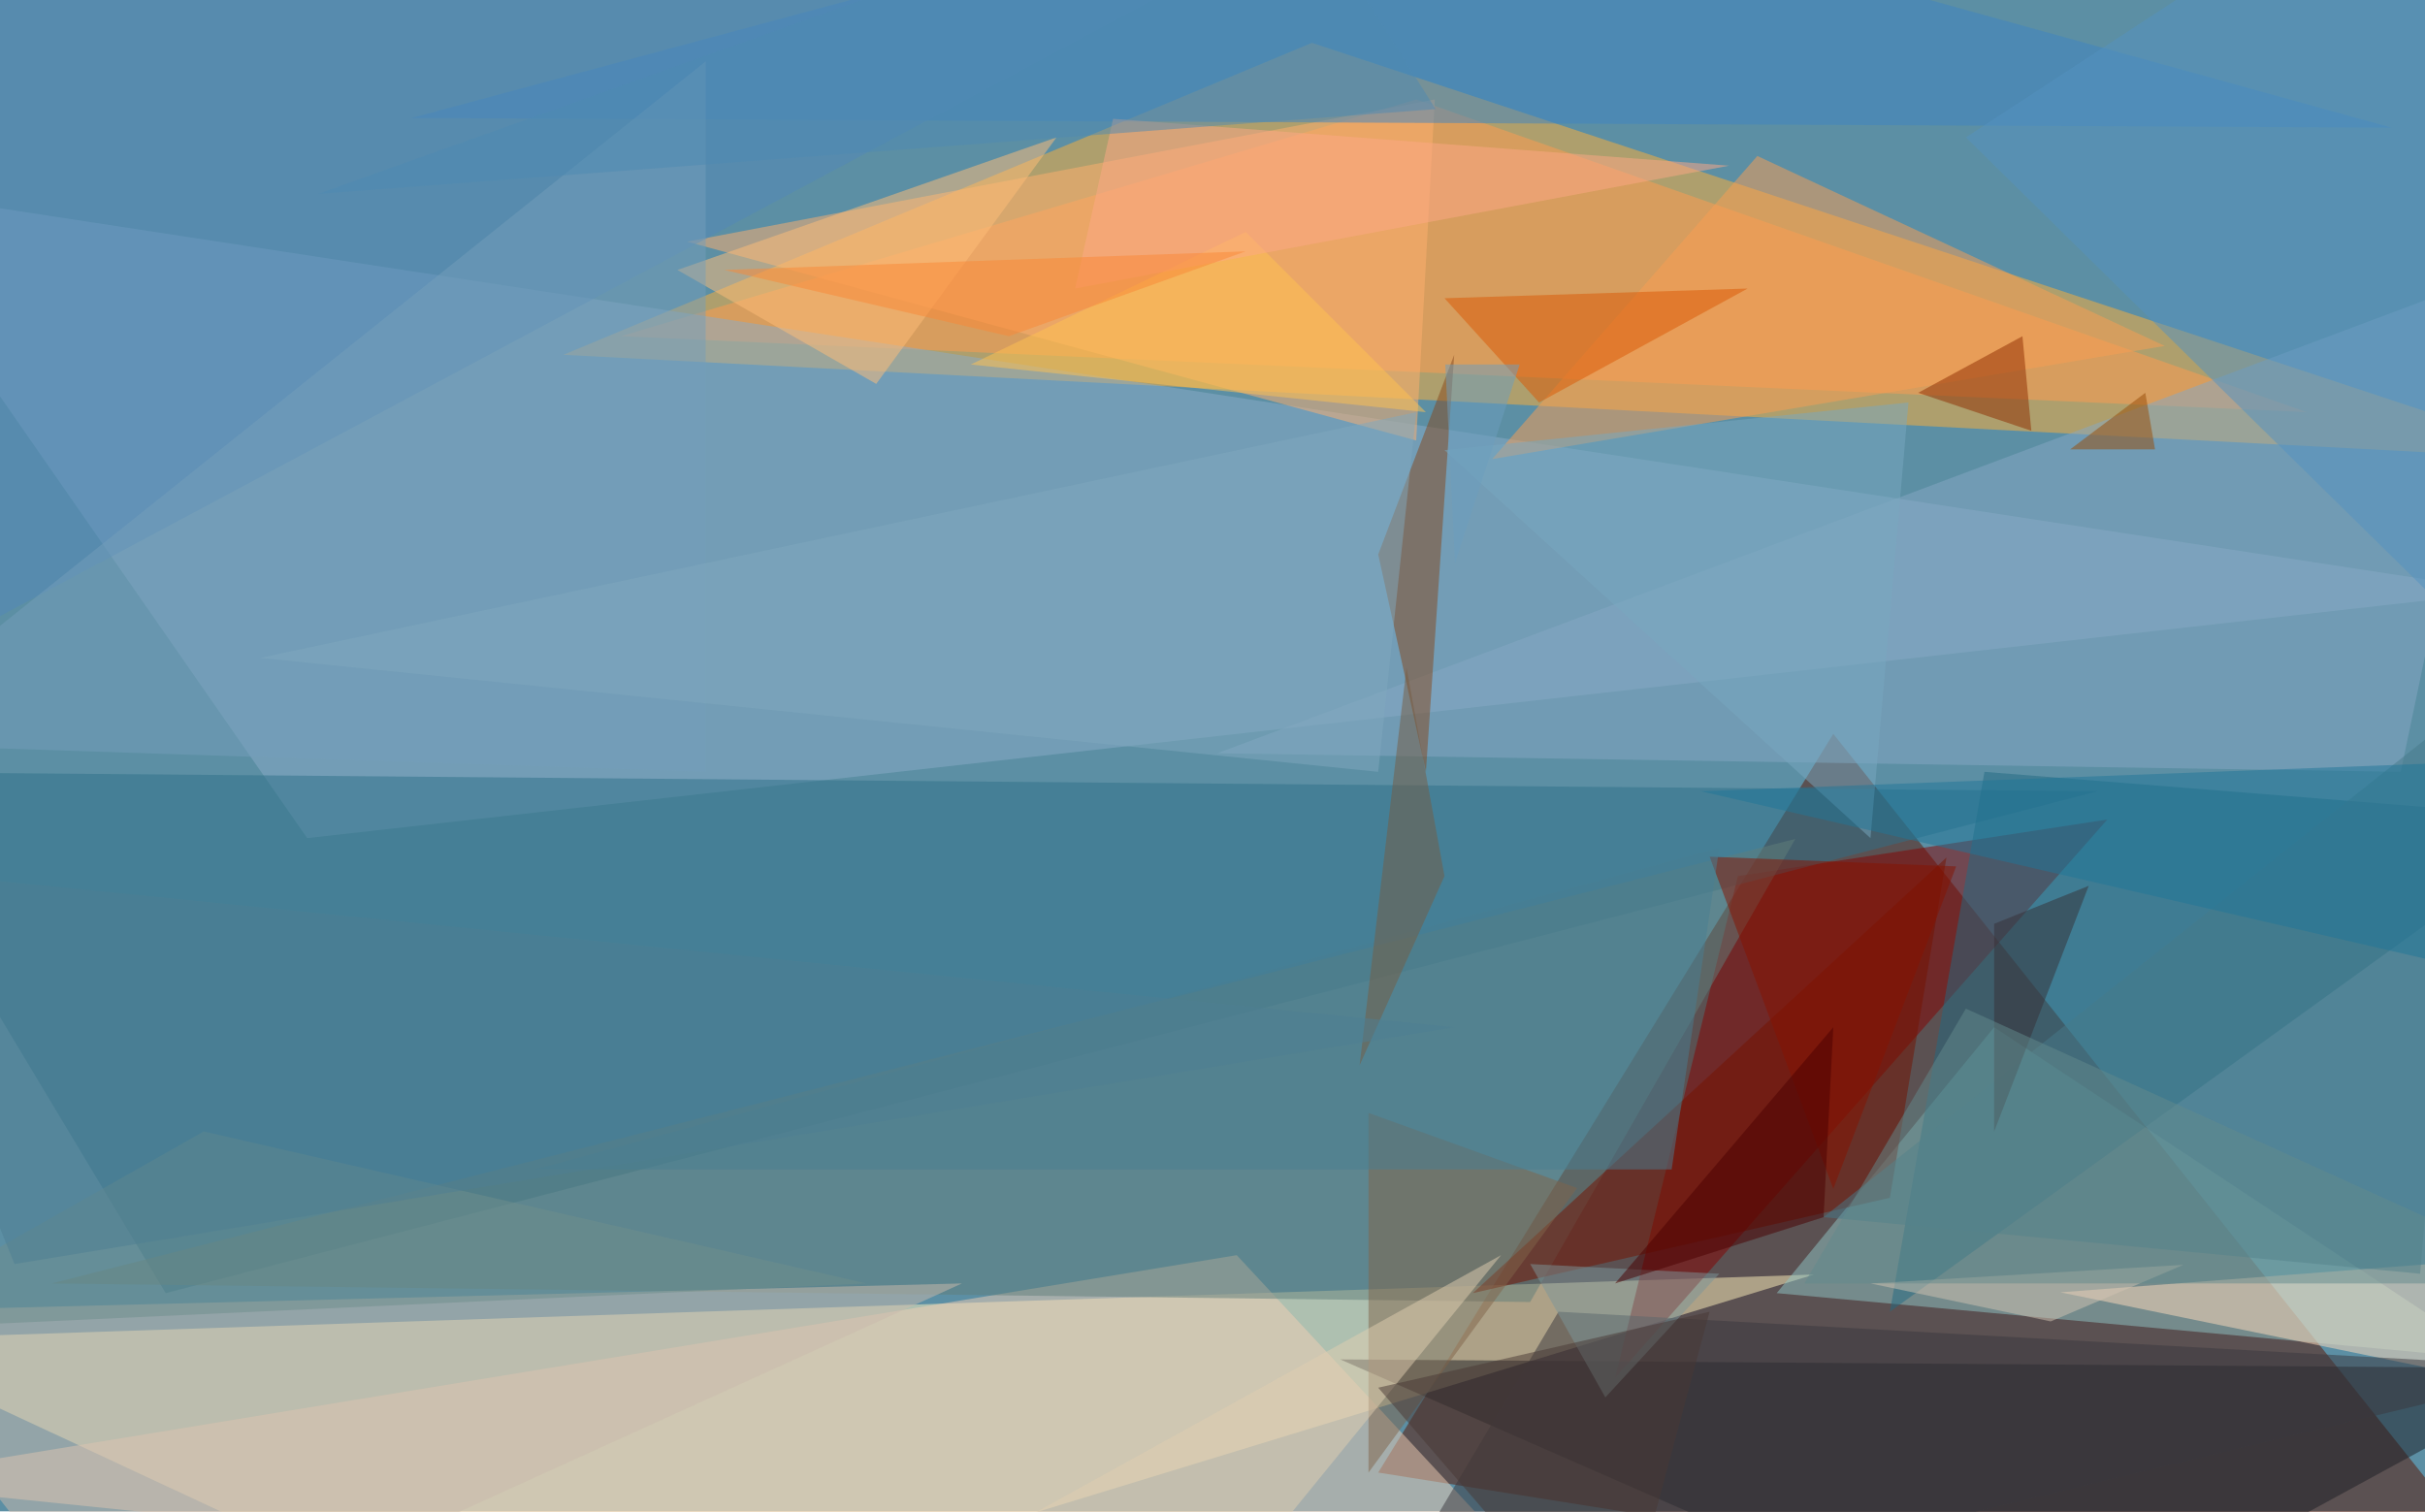
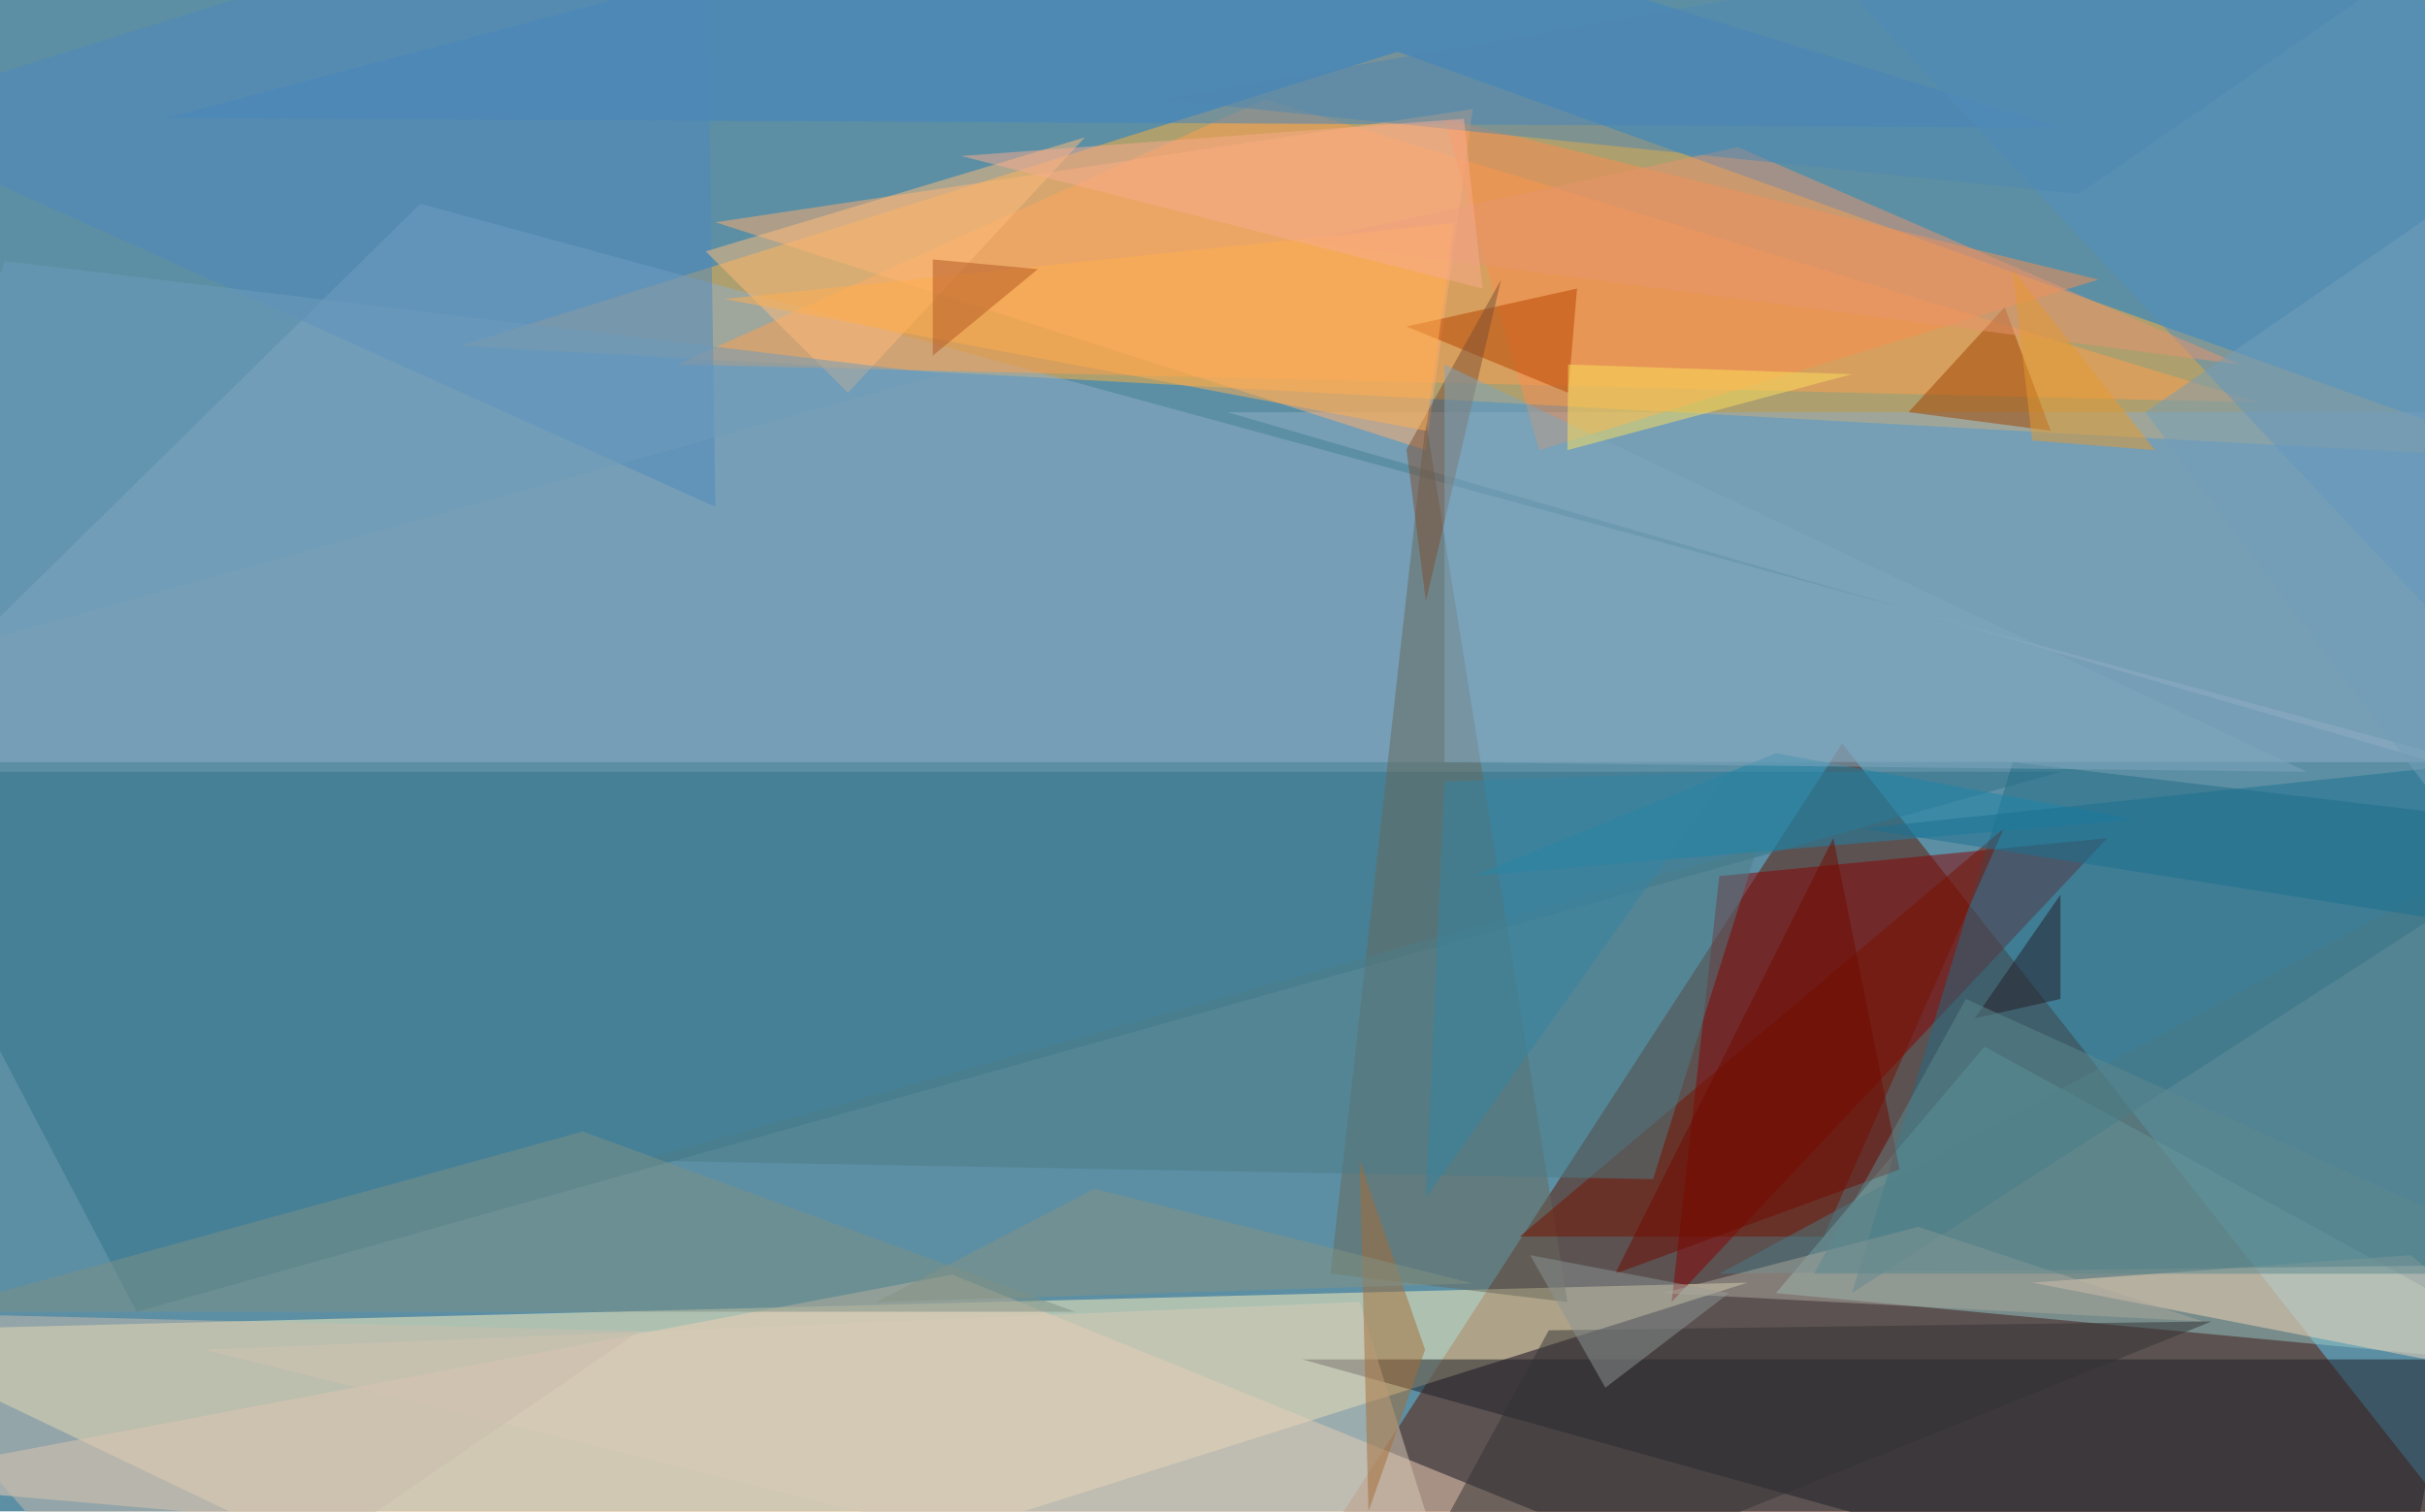
<svg xmlns="http://www.w3.org/2000/svg" width="300" height="187">
  <rect width="100%" height="100%" fill="#5c8fa4" />
  <g fill-opacity=".5">
-     <path fill="#ffb037" d="M162.3 5.3 69.7 43.9l248.5 13z" />
-     <path fill="#5b1500" d="M318.2 205.7 226.8 90.8l-56.3 91.4z" />
-     <path fill="#fff2bc" d="m67.4 205.7 157-48-242.6 8.1z" />
-     <path fill="#ff9d50" d="M76.8 41.6 285.4 51 175.2 12.3z" />
-     <path fill="#8badc9" d="M310 73.2 38 103.7-18.1 23z" />
-     <path fill="#91c7c6" d="m308.8 168.2-89-8.2 26.9-32.9z" />
-     <path fill="#870200" d="m215 108.4 45.7-7-60.9 69.1z" />
-     <path fill="#2e7189" d="m20.5 160 239-62.1-277.7-2.4z" />
-     <path fill="#f0ceb5" d="m153 155.3-171.2 28.1 218 22.3z" />
-     <path fill="#1d1e25" d="m165.8 168.2 152.4 1.1-66.8 36.4z" />
-     <path fill="#86a8c4" d="M310 33.4 150.6 93.2 297 95.5z" />
-     <path fill="#226b83" d="m233.8 162.3 84.4-61-72.7-5.8z" />
-     <path fill="#ffb16e" d="m85 29.9 92.5-17.6-2.3 42.2z" />
-     <path fill="#3f85c2" d="m172.9-18.2-122 32.8 245 1.2z" />
-     <path fill="#617e7b" d="m6.4 158.8 215.7-55-32.8 57.3z" />
-     <path fill="#ffdcbc" d="m300.6 156.4 17.6 16.5-63.3-13z" />
-     <path fill="#86491c" d="m170.5 68.6 9.4-24.7-3.5 51.6z" />
-     <path fill="#fa9f52" d="m267.8 42.8-50.4-23.5-32.8 37.5z" />
-     <path fill="#751300" d="m182.2 160 51.6-11.8 7-42.1z" />
-     <path fill="#5289b9" d="M-3-18.2 143.7-.6-7.6 80.3z" />
-     <path fill="#cbbbac" d="m119 158.8-137.2 3.5 34 43.4z" />
-     <path fill="#467b8a" d="m299.4 157.6 5.9-70.3-79.7 63.3z" />
-     <path fill="#5592c1" d="m318.2 90.8-75-73.8L297-18.2z" />
-     <path fill="#db5905" d="m190.4 49.8-11.7-12.9 37.5-1.2z" />
-     <path fill="#ffbe79" d="m130.7 17-22.3 30.5-24.6-14.1z" />
-     <path fill="#80654b" d="m195.1 147-25.8 35.2v-44.5z" />
-     <path fill="#749ebb" d="m-18.2 92 105.5 3.5V7.6z" />
-     <path fill="#3a393e" d="m167 205.7 151.2-36.4-125.4-7z" />
-     <path fill="#8f2d00" d="m237.3 48.6 14 4.7-1.1-11.7z" />
-     <path fill="#871200" d="m211.5 106 30.5 1.2-15.2 39.9z" />
-     <path fill="#78a8c0" d="m231.4 103.7-52.7-48 57.4-5.9z" />
-     <path fill="#497f93" d="m212.7 104.9-5.9 39.8H66.2z" />
-     <path fill="#e1cfb1" d="m185.7 155.3-89 49.2 48 1.2z" />
-     <path fill="#7d969a" d="m189.3 156.4 9.3 16.5 14.1-15.3z" />
-     <path fill="#81a8be" d="m175.2 51-143 30.4 138.3 14.1z" />
-     <path fill="#ffc250" d="m120.1 45.1 34-16.4L176.4 51z" />
-     <path fill="#765d42" d="m174 82.6 4.7 25.8-10.5 23.4z" />
-     <path fill="#6f8e8c" d="m107.2 158.8-125.4 5.8L25.2 140z" />
-     <path fill="#fea986" d="M213.9 20.5 133 35.7l4.7-21z" />
-     <path fill="#207699" d="m305.3 94.3 1.1 25.8-96-22.2z" />
-     <path fill="#4f8bb3" d="m39.3 24 118.3-42.2 20 31.7z" />
-     <path fill="#4b0000" d="m225.6 150.6 1.2-23.5-27 31.7z" />
-     <path fill="#d3c5b3" d="m231.4 158.8 22.3 4.7 16.4-7z" />
-     <path fill="#373037" d="M258.4 109.6 246.7 140v-25.7z" />
-     <path fill="#fa8936" d="m124.8 41.6 29.3-10.5-64.5 2.3z" />
-     <path fill="#4f7e92" d="M179.9 127.1 1.8 156.4l-20-49.2z" />
-     <path fill="#638a8d" d="M223.2 158.8h95l-75-34z" />
-     <path fill="#984c07" d="m265.4 48.6 1.2 7h-10.5z" />
-     <path fill="#6c9ebf" d="m188 45.1-8 24.6-1.2-24.6z" />
-     <path fill="#493935" d="m211.5 162.3-11.7 43.4-29.3-34z" />
+     <path fill="#ffb038" d="M313.5 56.8 172.9 6.4l-116 36.4z" />
+     <path fill="#5c1600" d="M154.1 205.7 227.9 92l78.5 99.6z" />
+     <path fill="#fff4be" d="m67.4 205.7-85.6-41 234.4-6z" />
+     <path fill="#91afca" d="M305.3 94.3 52 25.2l-70.3 69.1z" />
+     <path fill="#ffa04d" d="m279.5 49.8-123-37.5-72.7 32.8z" />
+     <path fill="#95c8c5" d="m219.7 160 98.5 9.3-72.7-39.8z" />
+     <path fill="#f3d0b7" d="m236.1 205.7-118.3-48-136 25.7z" />
+     <path fill="#800" d="m212.7 108.4 48-4.7-53.9 57.4z" />
+     <path fill="#30728a" d="m254.9 95.5-238 66.8-35-66.8z" />
+     <path fill="#1d1f27" d="m295.9 205.7-134.8-37.5H303z" />
+     <path fill="#216c84" d="M249 94.3 229.1 160l89-57.5z" />
+     <path fill="#90aec5" d="M305.3 95.5V51H151.8z" />
+     <path fill="#4184c2" d="M144.7-18.2 20.5 14.6 255 15.8z" />
+     <path fill="#ffaf6e" d="m88.5 27.5 87.9 28.2 5.8-42.2z" />
+     <path fill="#66685b" d="m176.4 52.1 17.5 109-29.3-3.5z" />
+     <path fill="#fa8e4e" d="m190.4 55.7-11.7-41 80.9 19.9z" />
+     <path fill="#f3d4b7" d="m298.2 155.3 20 16.4-66.8-13z" />
+     <path fill="#771200" d="M188 153h37.6l22.3-50.5z" />
+     <path fill="#4f89bd" d="m88.5 62.7-106.7-48 105.5-33z" />
+     <path fill="#4c7c86" d="m79.1 143.6 125.4 2.3 12.9-41z" />
+     <path fill="#5391c3" d="M212.7-18.2 318.2 94.3 307.6 1.8z" />
+     <path fill="#4b7a84" d="m318.2 156.4-105.5 1.2 86.7-46.9z" />
+     <path fill="#7c9085" d="M133 162.3H-8.8L72.1 140z" />
+     <path fill="#d8cbb6" d="M182.2 205.7 25.2 167l143-5.9z" />
+     <path fill="#ffbc7b" d="m134.2 17-29.3 31.6-17.6-17.5z" />
+     <path fill="#a46c37" d="m169.3 187 7-20-8.1-23.4z" />
+     <path fill="#9f4200" d="M253.7 53.3 236.1 51 248 38z" />
+     <path fill="#6c9cbd" d="m-18.2 83.8 134.8-37.5-116-14z" />
+     <path fill="#353335" d="m191.6 164.6-22.3 41 104.3-42.1z" />
+     <path fill="#b74300" d="m174 40.4 20 8.2 1.1-12.9z" />
+     <path fill="#cbbcad" d="m-18.2 162.3 37.5 43.4 59.8-41z" />
+     <path fill="#1d84a8" d="m264.3 101.4-44.6-8.2-37.5 15.2z" />
+     <path fill="#710a00" d="m199.8 157.6 35.2-12.9-8.2-41z" />
+     <path fill="#e6946f" d="m215 18.2-53.9 11.7 116 15.2z" />
+     <path fill="#7d4e32" d="m185.7 34.6-11.7 21 2.4 18.8z" />
+     <path fill="#ffaf4f" d="M176.4 53.3 89.6 37l90.3-9.4z" />
+     <path fill="#7ea7bd" d="m178.7 45.1 106.7 50.4-106.7-1.2z" />
+     <path fill="#4e89b3" d="m257.2 24 61-42.2-174.6 30.5z" />
+     <path fill="#8c9495" d="m198.6 171.7-9.3-16.4 24.6 4.7z" />
+     <path fill="#f9ac91" d="m183.4 35.7-2.3-21-62.2 4.6z" />
+     <path fill="#1a7091" d="m318.2 93.2-5.9 22.2-82-12.9z" />
+     <path fill="#fae05c" d="m194 45.1 35.1 1.2-35.2 9.4z" />
+     <path fill="#251d27" d="M254.9 110.7 244.3 126l10.6-2.4z" />
+     <path fill="#aaa79d" d="m237.3 151.8 35.2 11.7-66.8-3.5z" />
+     <path fill="#729eba" d="m265.4 51 49.2 65.6 3.6-102z" />
+     <path fill="#e59a31" d="m249 33.4 17.6 22.3-15.2-1.2z" />
+     <path fill="#849283" d="m108.4 161.1 73.8-2.3-46.8-11.7z" />
+     <path fill="#3484a3" d="m178.7 96.7-2.3 51.5 37.5-52.7z" />
+     <path fill="#5c888e" d="M318.2 157.6h-93.8l18.8-34z" />
+     <path fill="#b45722" d="M115.4 44V32.1l13 1.2z" />
  </g>
</svg>
